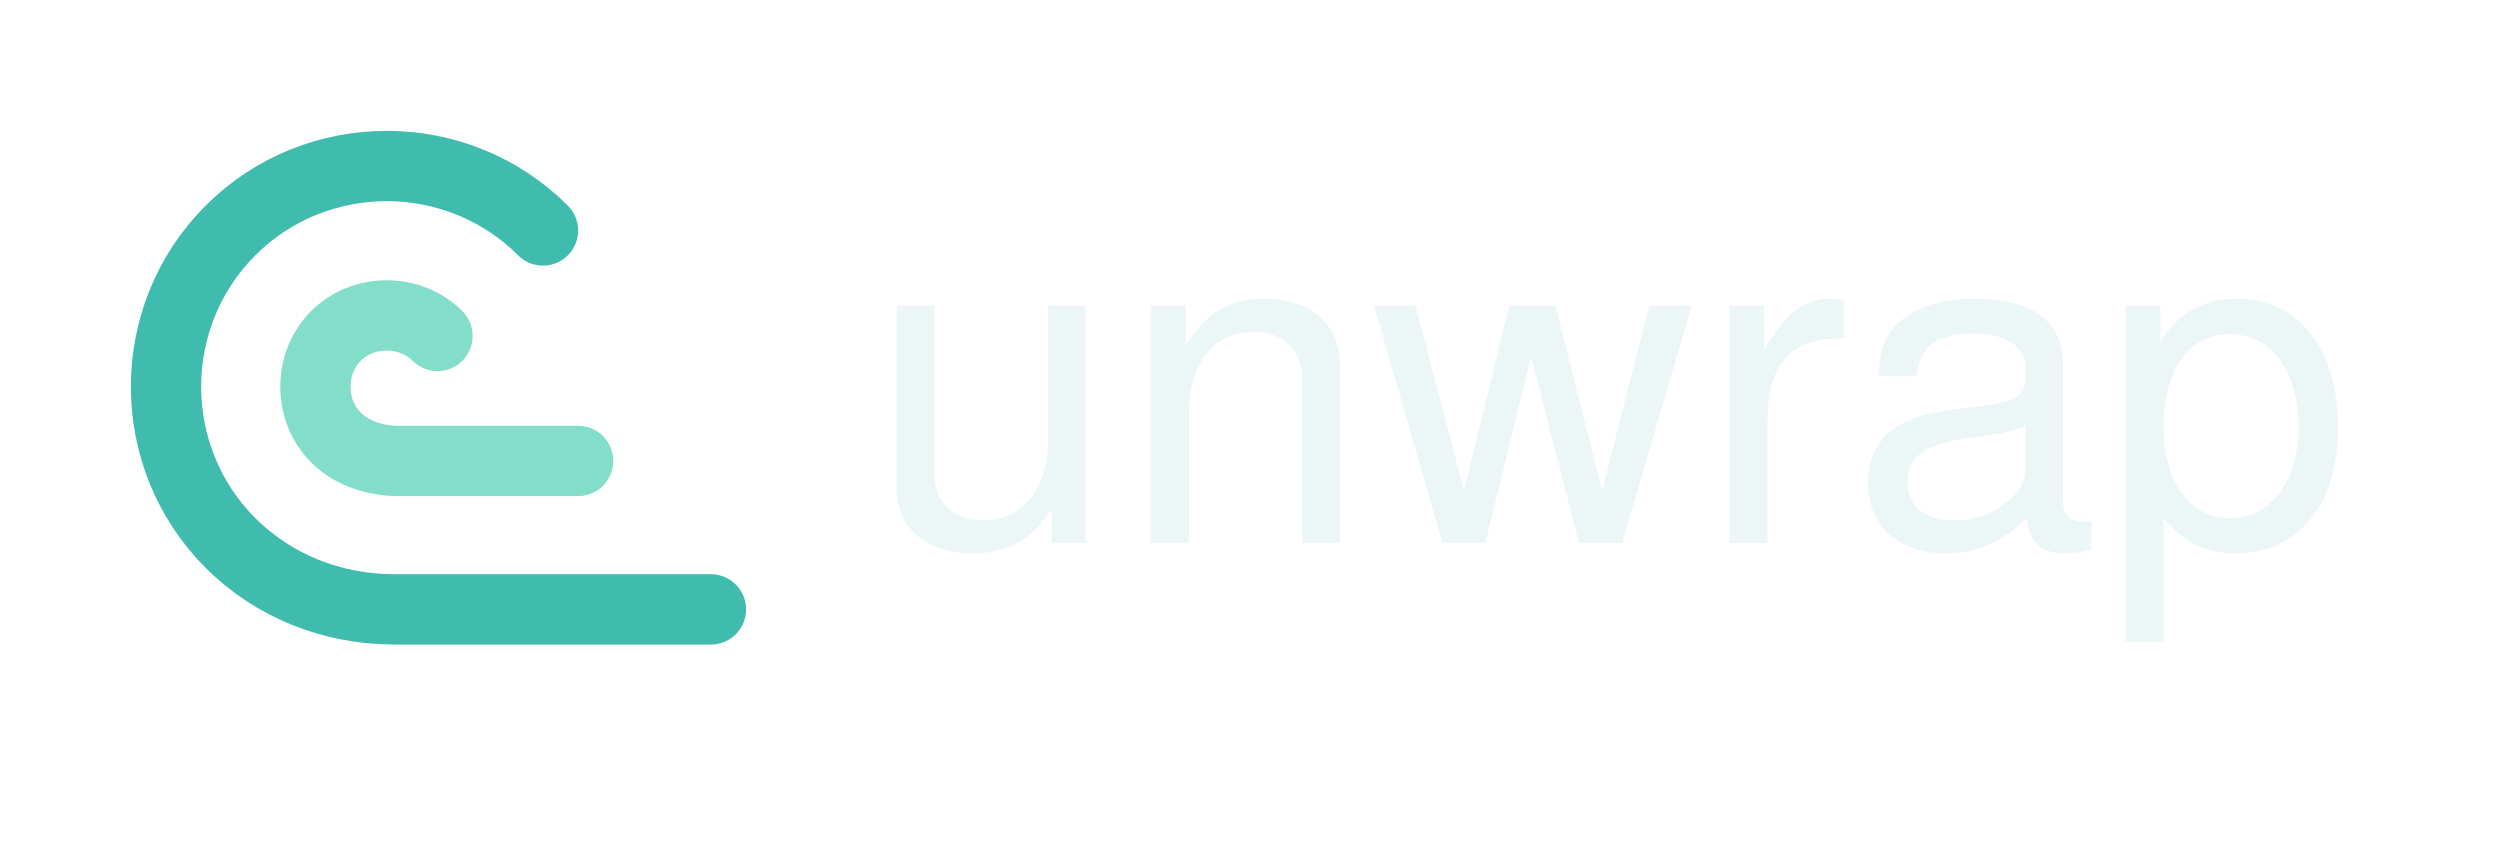
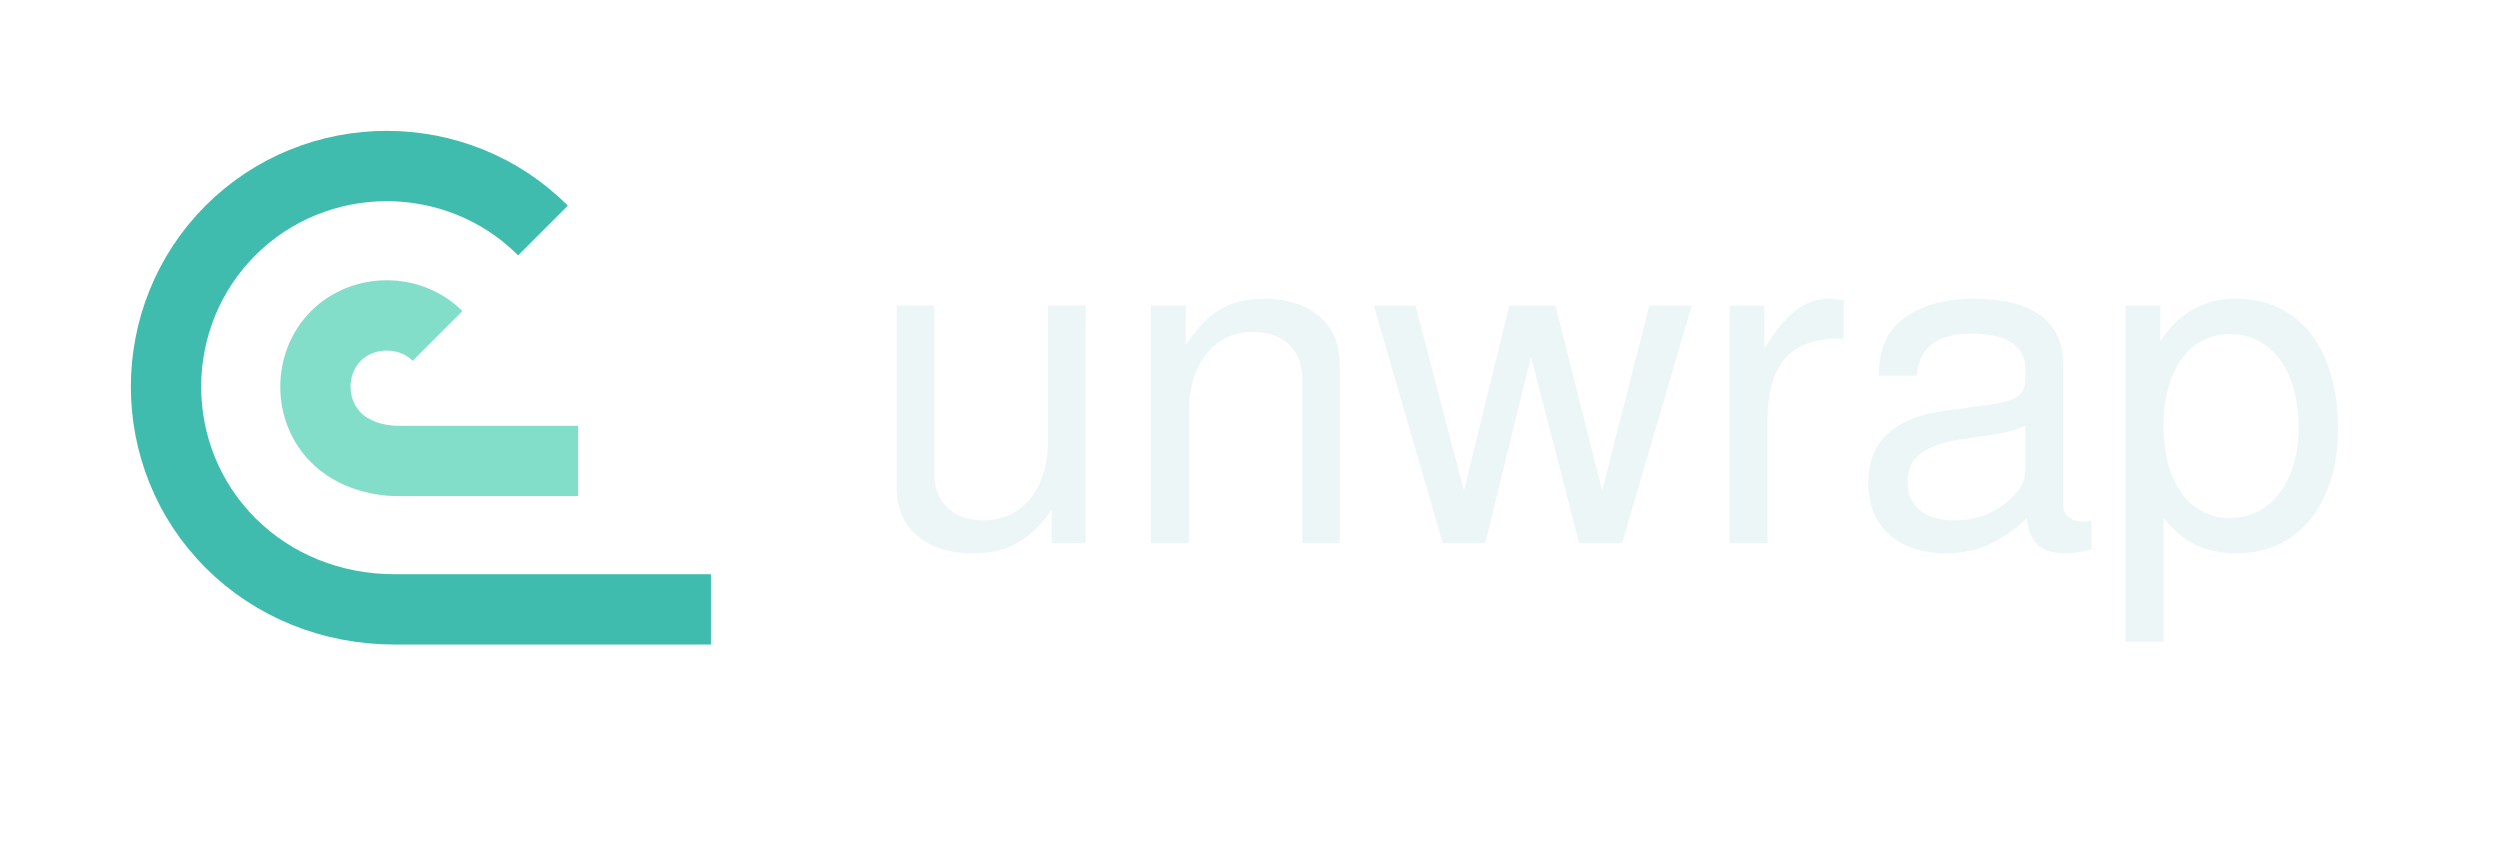
<svg xmlns="http://www.w3.org/2000/svg" width="640" height="220" viewBox="0 0 640 220" role="img" aria-labelledby="title desc">
-   <g fill="none" stroke-linecap="round" stroke-linejoin="round">
+   <g fill="none" stroke-linecap="butt" stroke-linejoin="miter">
    <path d="M 139 59 C 117 37 81 37 59 59 C 37 81 37 117 59 139 C 70 150 85 156 101 156 H 182" stroke="#40bcae" stroke-width="18" />
    <path d="M 112 86 C 105 79 93 79 86 86 C 79 93 79 105 86 112 C 90 116 96 118 102 118 H 148" stroke="#83dec9" stroke-width="18" />
  </g>
  <path fill="#edf6f7" transform="translate(222 139) scale(1 -1)" d="M55.916 0 L55.916 60.791 L46.291 60.791 L46.291 26.336 C46.291 13.92 39.784 5.8 29.689 5.8 C22.04 5.8 17.164 10.44 17.164 17.744 L17.164 60.791 L7.54 60.791 L7.54 13.92 C7.54 3.824 15.08 -2.664 26.916 -2.664 C35.851 -2.664 41.524 0.471 47.216 8.464 L47.216 0 L55.916 0 Z M72.616 60.791 L72.616 0 L82.367 0 L82.367 33.531 C82.367 45.929 88.856 54.049 98.825 54.049 C106.492 54.049 111.367 49.409 111.367 42.104 L111.367 0 L120.992 0 L120.992 45.929 C120.992 56.024 113.452 62.531 101.725 62.531 C92.68 62.531 86.88 59.051 81.552 50.569 L81.552 60.791 L72.616 60.791 Z M193.263 0 L211.116 60.791 L200.223 60.791 L188.152 13.449 L176.208 60.791 L164.372 60.791 L152.772 13.449 L140.356 60.791 L129.681 60.791 L147.316 0 L158.228 0 L169.936 47.669 L182.243 0 L193.263 0 Z M220.755 60.791 L220.755 0 L230.488 0 L230.488 31.556 C230.615 46.164 236.633 52.671 249.973 52.309 L249.973 62.169 C248.36 62.404 247.435 62.531 246.275 62.531 C240.004 62.531 235.255 58.816 229.673 49.771 L229.673 60.791 L220.755 60.791 Z M313.432 5.691 C312.381 5.456 311.928 5.456 311.348 5.456 C307.976 5.456 306.128 7.196 306.128 10.204 L306.128 45.929 C306.128 56.731 298.243 62.531 283.272 62.531 C274.336 62.531 267.268 59.976 263.081 55.444 C260.308 52.309 259.148 48.829 258.912 42.811 L268.663 42.811 C269.461 50.224 273.883 53.596 282.928 53.596 C291.736 53.596 296.503 50.351 296.503 44.551 L296.503 41.996 C296.376 37.809 294.292 36.304 286.408 35.271 C272.723 33.531 270.621 33.06 266.923 31.556 C259.836 28.529 256.248 23.2 256.248 15.316 C256.248 4.296 263.896 -2.664 276.203 -2.664 C283.852 -2.664 289.996 0 296.848 6.271 C297.536 0 300.563 -2.664 306.816 -2.664 C308.901 -2.664 310.188 -2.429 313.432 -1.631 L313.432 5.691 Z M296.503 19.14 C296.503 15.896 295.561 13.92 292.661 11.256 C288.728 7.649 283.961 5.8 278.288 5.8 C270.748 5.8 266.343 9.389 266.343 15.551 C266.343 21.931 270.512 25.176 280.952 26.68 C291.283 28.076 293.241 28.529 296.503 30.051 L296.503 19.14 Z M322.139 -25.284 L331.872 -25.284 L331.872 6.38 C336.984 0.109 342.657 -2.664 350.559 -2.664 C366.328 -2.664 376.532 9.969 376.532 29.344 C376.532 49.771 366.564 62.531 350.432 62.531 C342.204 62.531 335.588 58.816 331.057 51.62 L331.057 60.791 L322.139 60.791 L322.139 -25.284 Z M348.819 53.469 C359.477 53.469 366.437 44.08 366.437 29.58 C366.437 15.769 359.368 6.38 348.819 6.38 C338.488 6.38 331.872 15.66 331.872 29.924 C331.872 44.189 338.488 53.469 348.819 53.469 Z" />
</svg>
